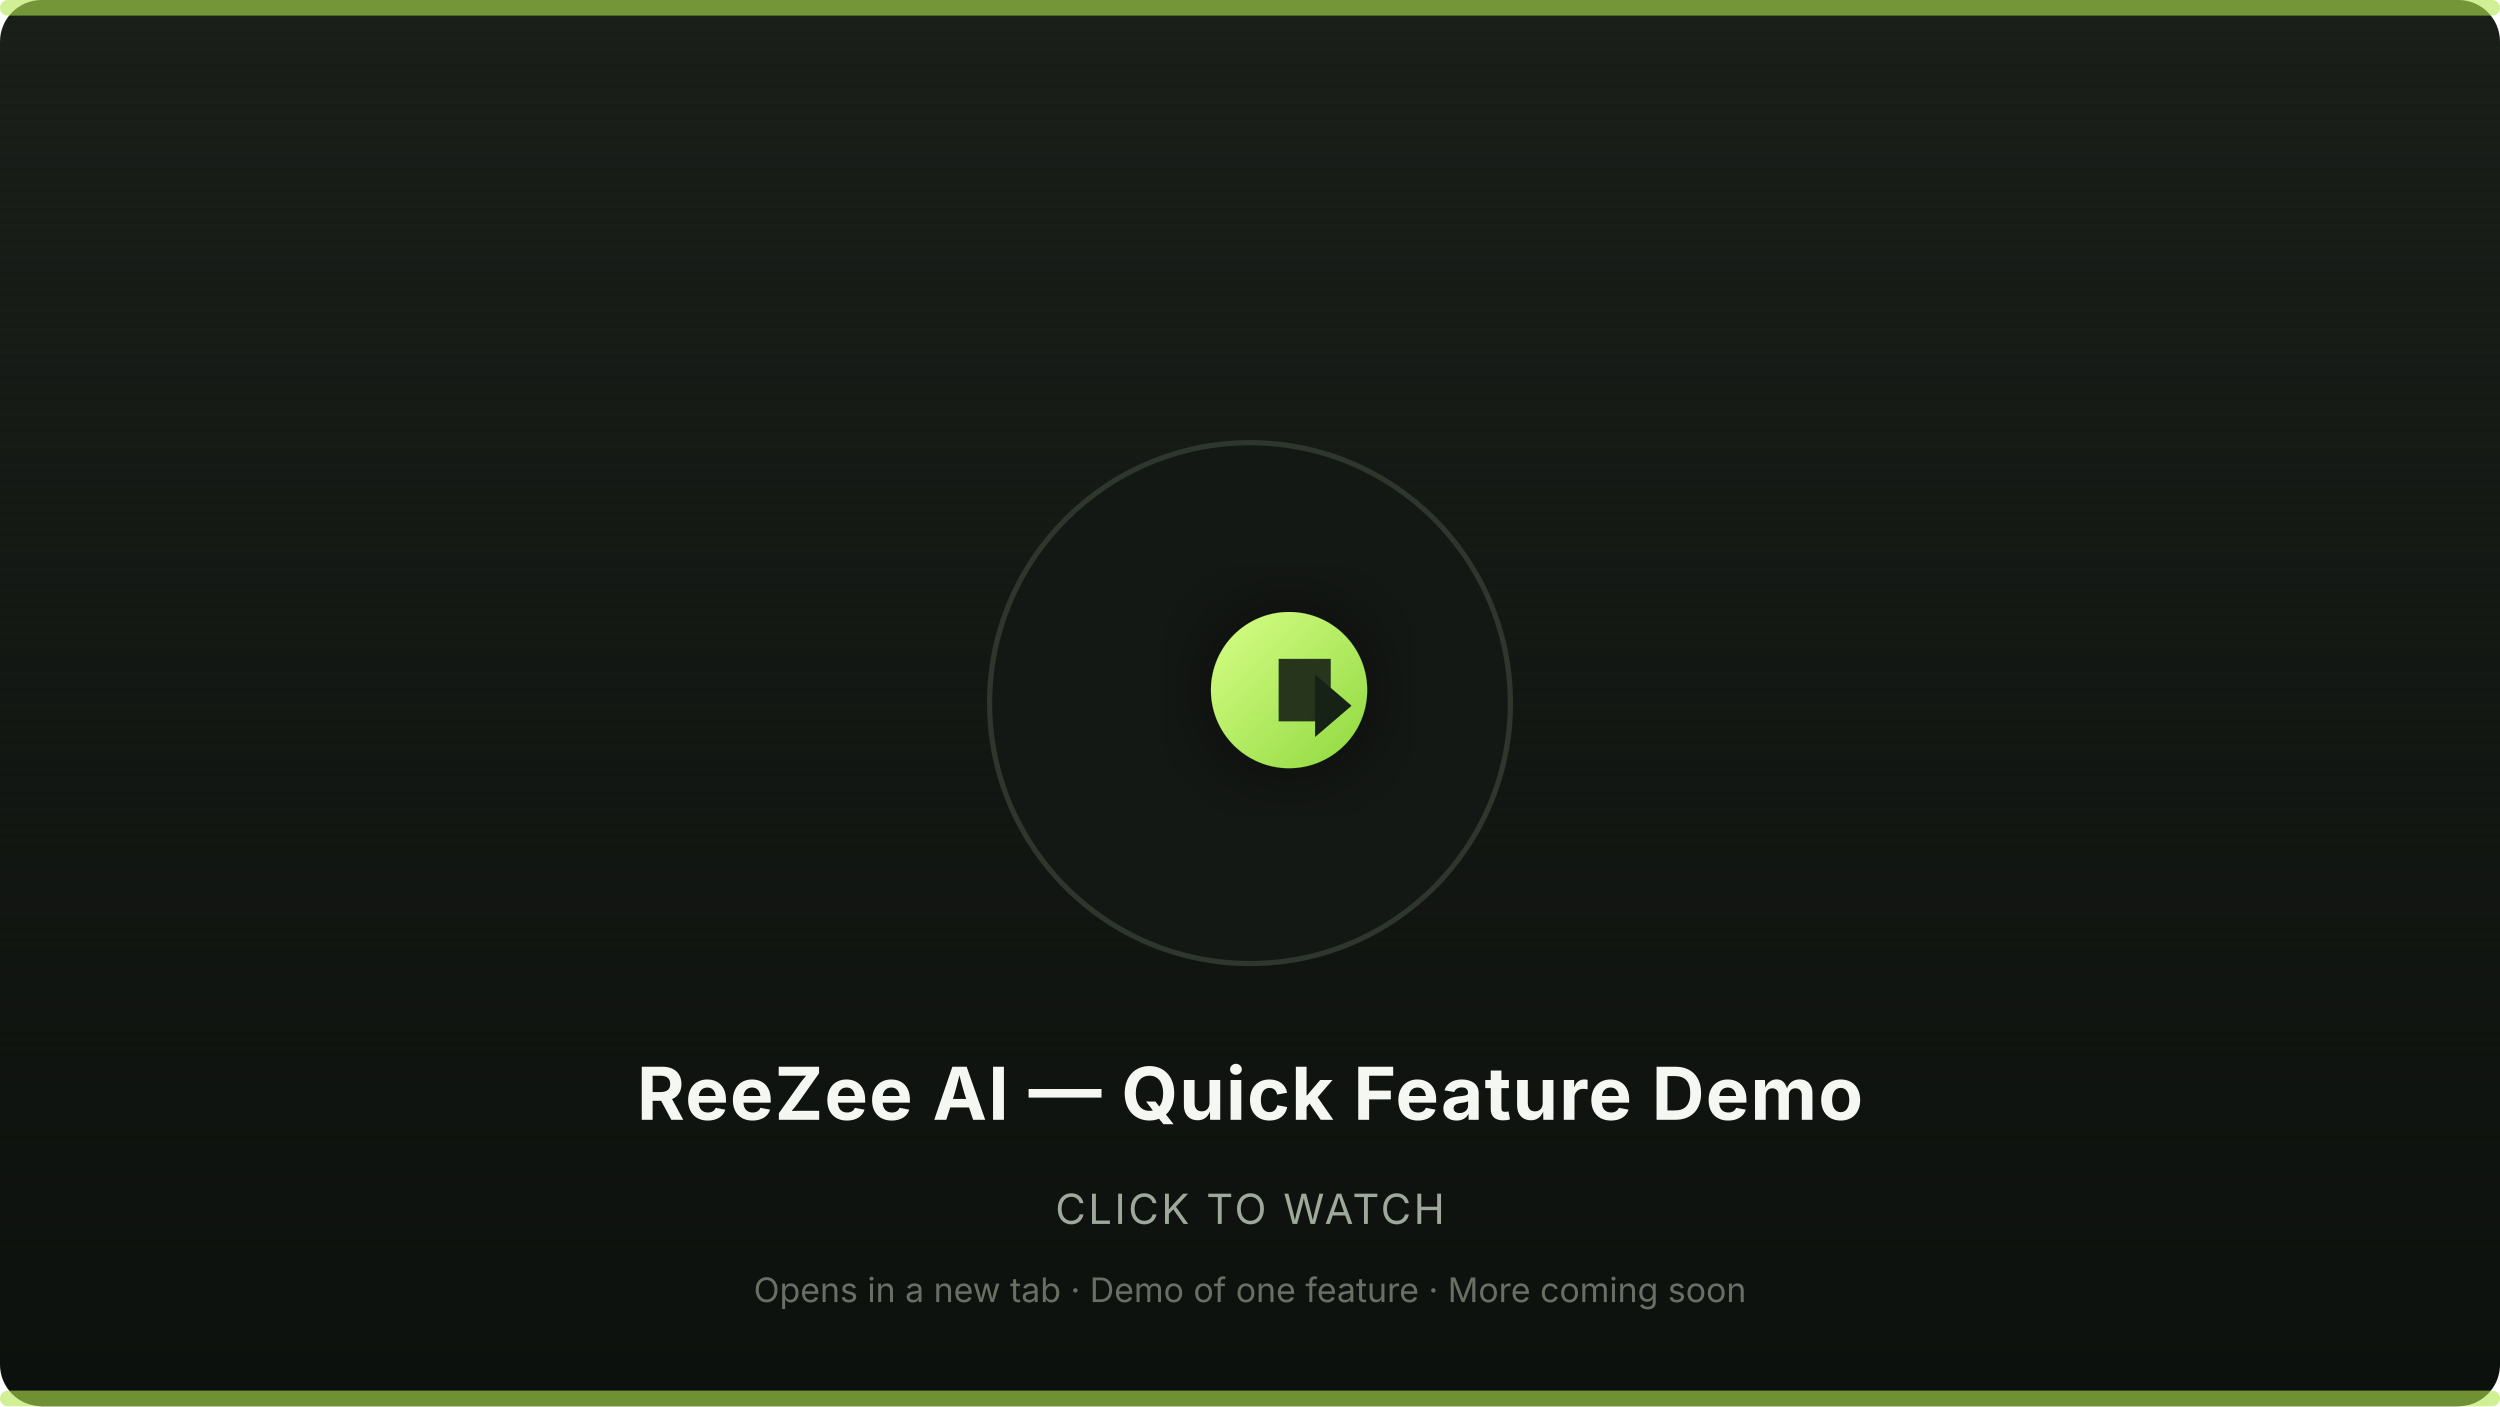
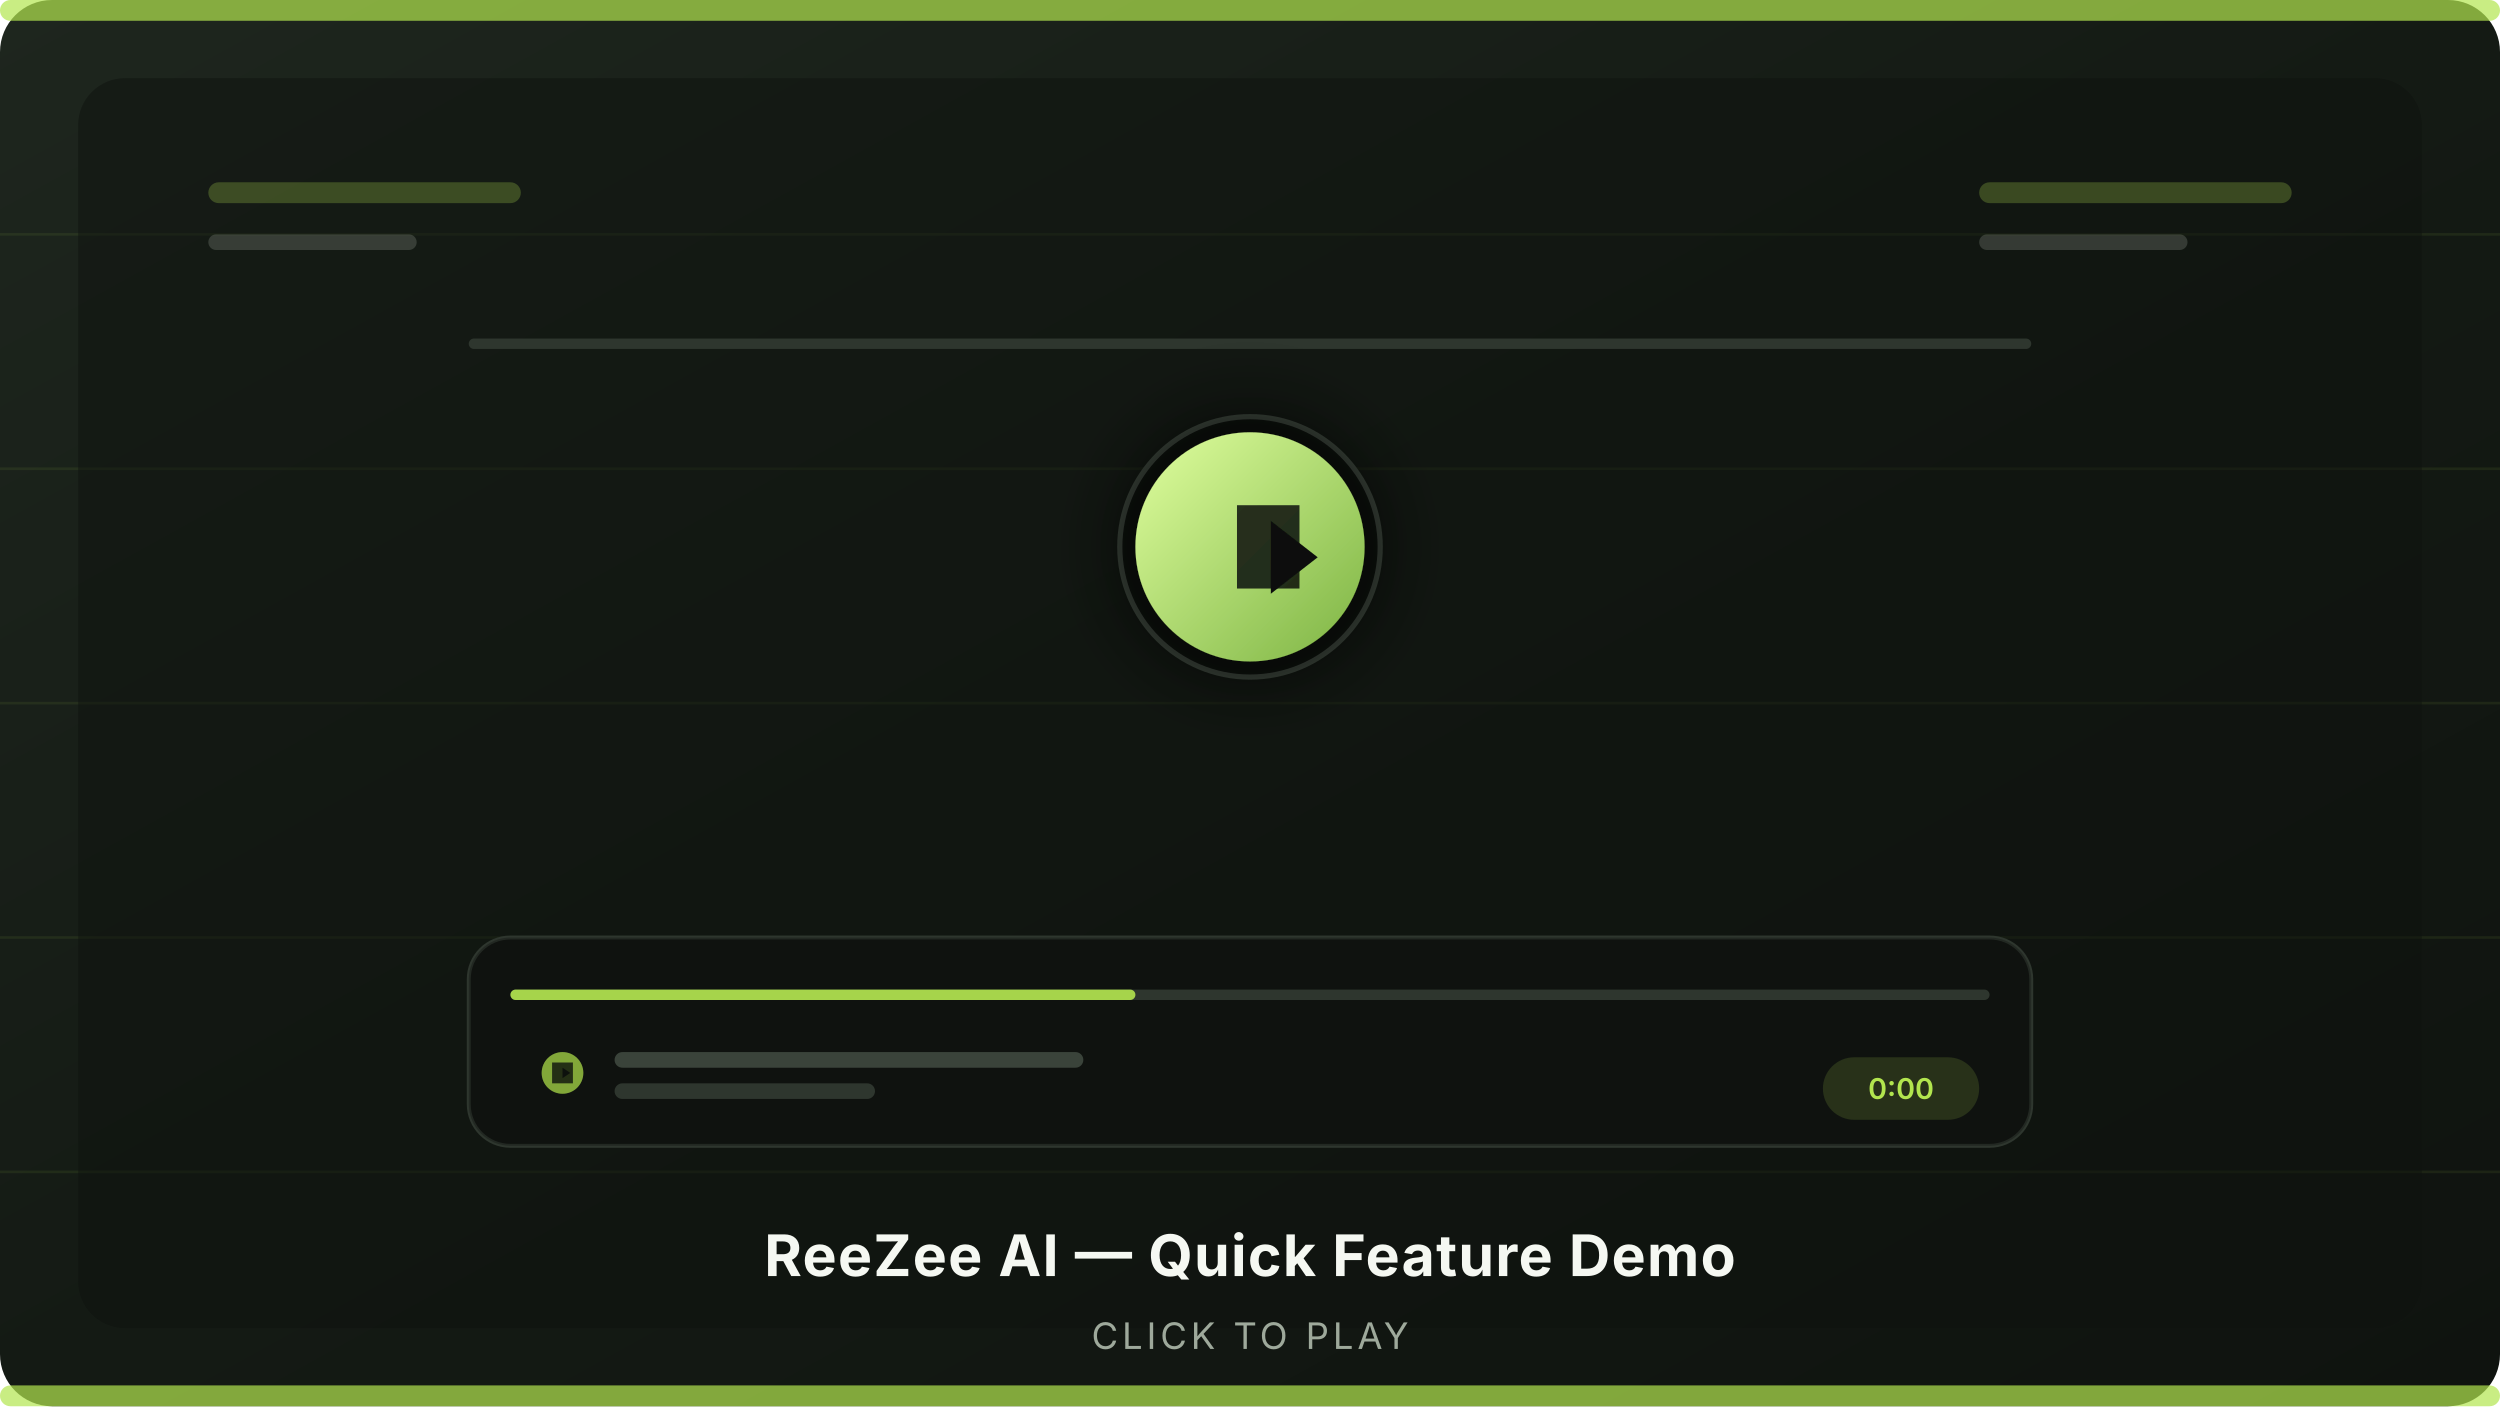
<svg xmlns="http://www.w3.org/2000/svg" width="960" height="540" viewBox="0 0 960 540" role="img" aria-labelledby="title desc">
  <defs>
-     <linearGradient id="bg" x1="0" y1="0" x2="0" y2="1">
-       <stop offset="0" stop-color="#1a1f1a" />
-       <stop offset="1" stop-color="#0d110d" />
+     <linearGradient id="bg" x1="0" y1="0" x2="1" y2="1">
+       <stop offset="0" stop-color="#1e261e" />
+       <stop offset="0.5" stop-color="#141a14" />
+       <stop offset="1" stop-color="#0f130f" />
+     </linearGradient>
+     <linearGradient id="overlay" x1="0" y1="0" x2="0" y2="1">
+       <stop offset="0" stop-color="#000" stop-opacity="0" />
+       <stop offset="1" stop-color="#000" stop-opacity="0.55" />
    </linearGradient>
    <linearGradient id="playGrad" x1="0" y1="0" x2="1" y2="1">
-       <stop offset="0" stop-color="#d8ff87" />
-       <stop offset="1" stop-color="#8fd83f" />
+       <stop offset="0" stop-color="#e0ff9f" />
+       <stop offset="1" stop-color="#7cb342" />
    </linearGradient>
-     <filter id="shadow" x="-10%" y="-10%" width="120%" height="120%">
-       <feDropShadow dx="0" dy="4" stdDeviation="8" flood-color="#000" flood-opacity="0.5" />
+     <filter id="glow" x="-50%" y="-50%" width="200%" height="200%">
+       <feGaussianBlur stdDeviation="18" flood-color="#b2e54e" flood-opacity="0.35" />
    </filter>
    <filter id="playShadow" x="-30%" y="-30%" width="160%" height="160%">
-       <feDropShadow dx="0" dy="0" stdDeviation="16" flood-color="#000" flood-opacity="0.6" />
+       <feDropShadow dx="0" dy="0" stdDeviation="14" flood-color="#000" flood-opacity="0.7" />
    </filter>
-     <pattern id="scanlines" width="4" height="4" patternUnits="userSpaceOnUse">
-       <rect width="4" height="2" fill="#000" fill-opacity="0.03" />
-     </pattern>
+     <filter id="inset" x="-10%" y="-10%" width="120%" height="120%">
+       <feDropShadow dx="0" dy="0" stdDeviation="6" flood-color="#000" flood-opacity="0.45" in="SourceAlpha" />
+     </filter>
  </defs>
-   <rect width="960" height="540" rx="16" fill="url(#bg)" />
-   <rect width="960" height="540" rx="16" fill="url(#scanlines)" />
-   <rect x="0" y="0" width="960" height="6" rx="3" fill="#b2e54e" opacity="0.6" />
-   <g transform="translate(380 170)">
-     <rect x="0" y="0" width="200" height="200" rx="100" fill="#141814" stroke="#2e362e" stroke-width="2" />
-     <g transform="translate(85 65)" filter="url(#playShadow)">
-       <circle cx="30" cy="30" r="30" fill="url(#playGrad)" />
-       <path d="M26 18h20v24H26z" fill="#172015" opacity="0.9" />
-       <path d="M40 24l14 12-14 12V24z" fill="#172015" />
+   <rect width="960" height="540" rx="20" fill="url(#bg)" />
+   <g opacity="0.08">
+     <line x1="0" y1="90" x2="960" y2="90" stroke="#b2e54e" stroke-width="1" />
+     <line x1="0" y1="180" x2="960" y2="180" stroke="#b2e54e" stroke-width="1" />
+     <line x1="0" y1="270" x2="960" y2="270" stroke="#b2e54e" stroke-width="1" />
+     <line x1="0" y1="360" x2="960" y2="360" stroke="#b2e54e" stroke-width="1" />
+     <line x1="0" y1="450" x2="960" y2="450" stroke="#b2e54e" stroke-width="1" />
+   </g>
+   <rect x="30" y="30" width="900" height="480" rx="18" fill="#0d110d" opacity="0.5" />
+   <rect x="0" y="0" width="960" height="8" rx="4" fill="#b2e54e" opacity="0.7" />
+   <rect x="0" y="532" width="960" height="8" rx="4" fill="#b2e54e" opacity="0.7" />
+   <g opacity="0.25">
+     <rect x="80" y="70" width="120" height="8" rx="4" fill="#b2e54e" />
+     <rect x="80" y="90" width="80" height="6" rx="3" fill="#9ea99b" />
+     <rect x="760" y="70" width="120" height="8" rx="4" fill="#b2e54e" />
+     <rect x="760" y="90" width="80" height="6" rx="3" fill="#9ea99b" />
+   </g>
+   <rect x="180" y="130" width="600" height="4" rx="2" fill="#2e362e" />
+   <g transform="translate(430 160)">
+     <circle cx="50" cy="50" r="50" fill="#0d110d" stroke="#3a433a" stroke-width="2" />
+     <circle cx="50" cy="50" r="50" fill="#000" opacity="0.3" filter="url(#glow)" />
+     <g filter="url(#playShadow)">
+       <circle cx="50" cy="50" r="44" fill="url(#playGrad)" />
+       <path d="M45 34h24v32H45z" fill="#0d110d" opacity="0.85" />
+       <path d="M58 40l18 14-18 14V40z" fill="#0d110d" />
    </g>
  </g>
-   <text x="480" y="430" fill="#f5f8f2" font-family="Inter,Segoe UI,Arial,sans-serif" font-size="28" text-anchor="middle" font-weight="700" letter-spacing="0.5">ReeZee AI — Quick Feature Demo</text>
-   <text x="480" y="470" fill="#9ea99b" font-family="Inter,Segoe UI,Arial,sans-serif" font-size="16" text-anchor="middle" letter-spacing="1">CLICK TO WATCH</text>
-   <text x="480" y="500" fill="#687065" font-family="Inter,Segoe UI,Arial,sans-serif" font-size="13" text-anchor="middle">Opens in a new tab · Demo of one feature · More coming soon</text>
-   <rect x="0" y="534" width="960" height="6" rx="3" fill="#b2e54e" opacity="0.6" />
+   <g transform="translate(180 360)">
+     <rect x="0" y="0" width="600" height="80" rx="16" fill="#141814" stroke="#2e362e" stroke-width="1.5" />
+     <rect x="0" y="0" width="600" height="80" rx="16" fill="#000" opacity="0.25" />
+     <rect x="16" y="20" width="568" height="4" rx="2" fill="#2e362e" />
+     <rect x="16" y="20" width="240" height="4" rx="2" fill="#b2e54e" opacity="0.9" />
+     <circle cx="36" cy="52" r="8" fill="#b2e54e" opacity="0.9" />
+     <circle cx="36" cy="52" r="8" fill="#000" opacity="0.2" />
+     <path d="M32 48h8v8H32z" fill="#0d110d" opacity="0.8" />
+     <path d="M36 50l3 2-3 2V50z" fill="#0d110d" />
+     <rect x="56" y="44" width="180" height="6" rx="3" fill="#3a433a" />
+     <rect x="56" y="56" width="100" height="6" rx="3" fill="#2e362e" />
+     <rect x="520" y="46" width="60" height="24" rx="12" fill="#b2e54e" opacity="0.15" />
+     <text x="550" y="62" fill="#b2e54e" font-family="Inter,Segoe UI,Arial,sans-serif" font-size="11" text-anchor="middle" font-weight="600">0:00</text>
+   </g>
+   <text x="480" y="490" fill="#f5f8f2" font-family="Inter,Segoe UI,Arial,sans-serif" font-size="22" text-anchor="middle" font-weight="700" letter-spacing="0.5">ReeZee AI — Quick Feature Demo</text>
+   <text x="480" y="518" fill="#9ea99b" font-family="Inter,Segoe UI,Arial,sans-serif" font-size="14" text-anchor="middle" letter-spacing="1.5">CLICK TO PLAY</text>
</svg>
